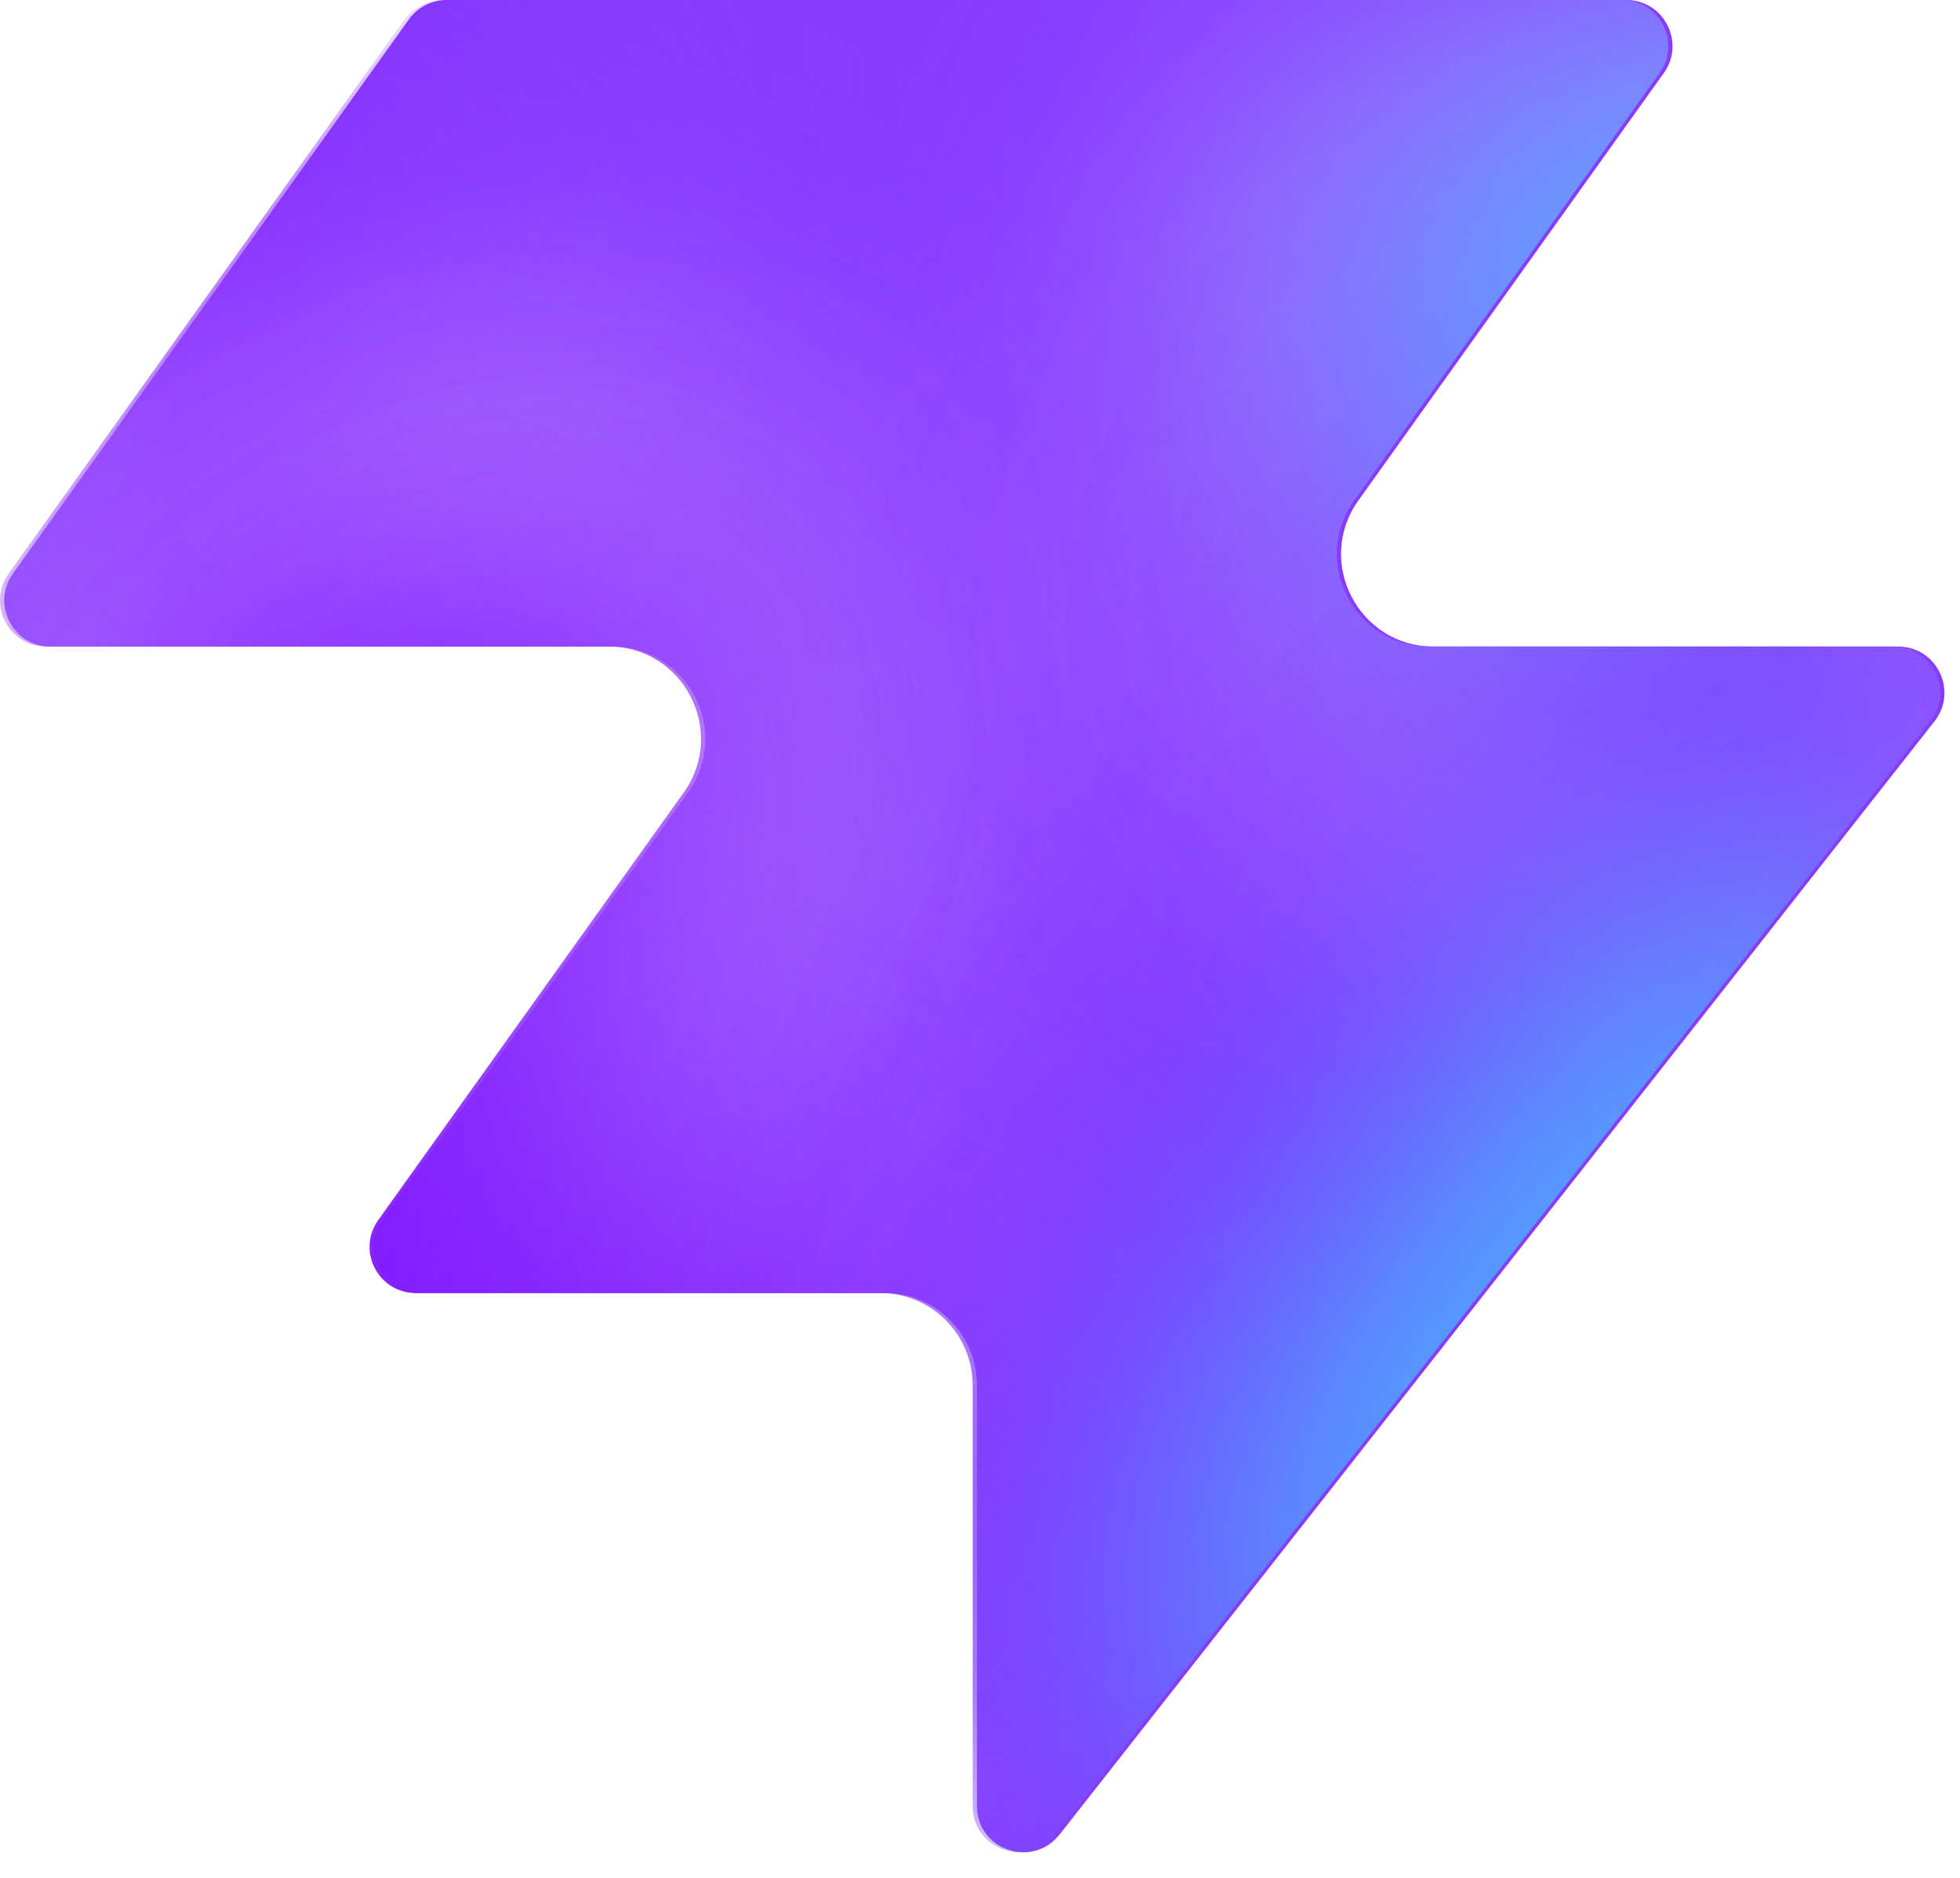
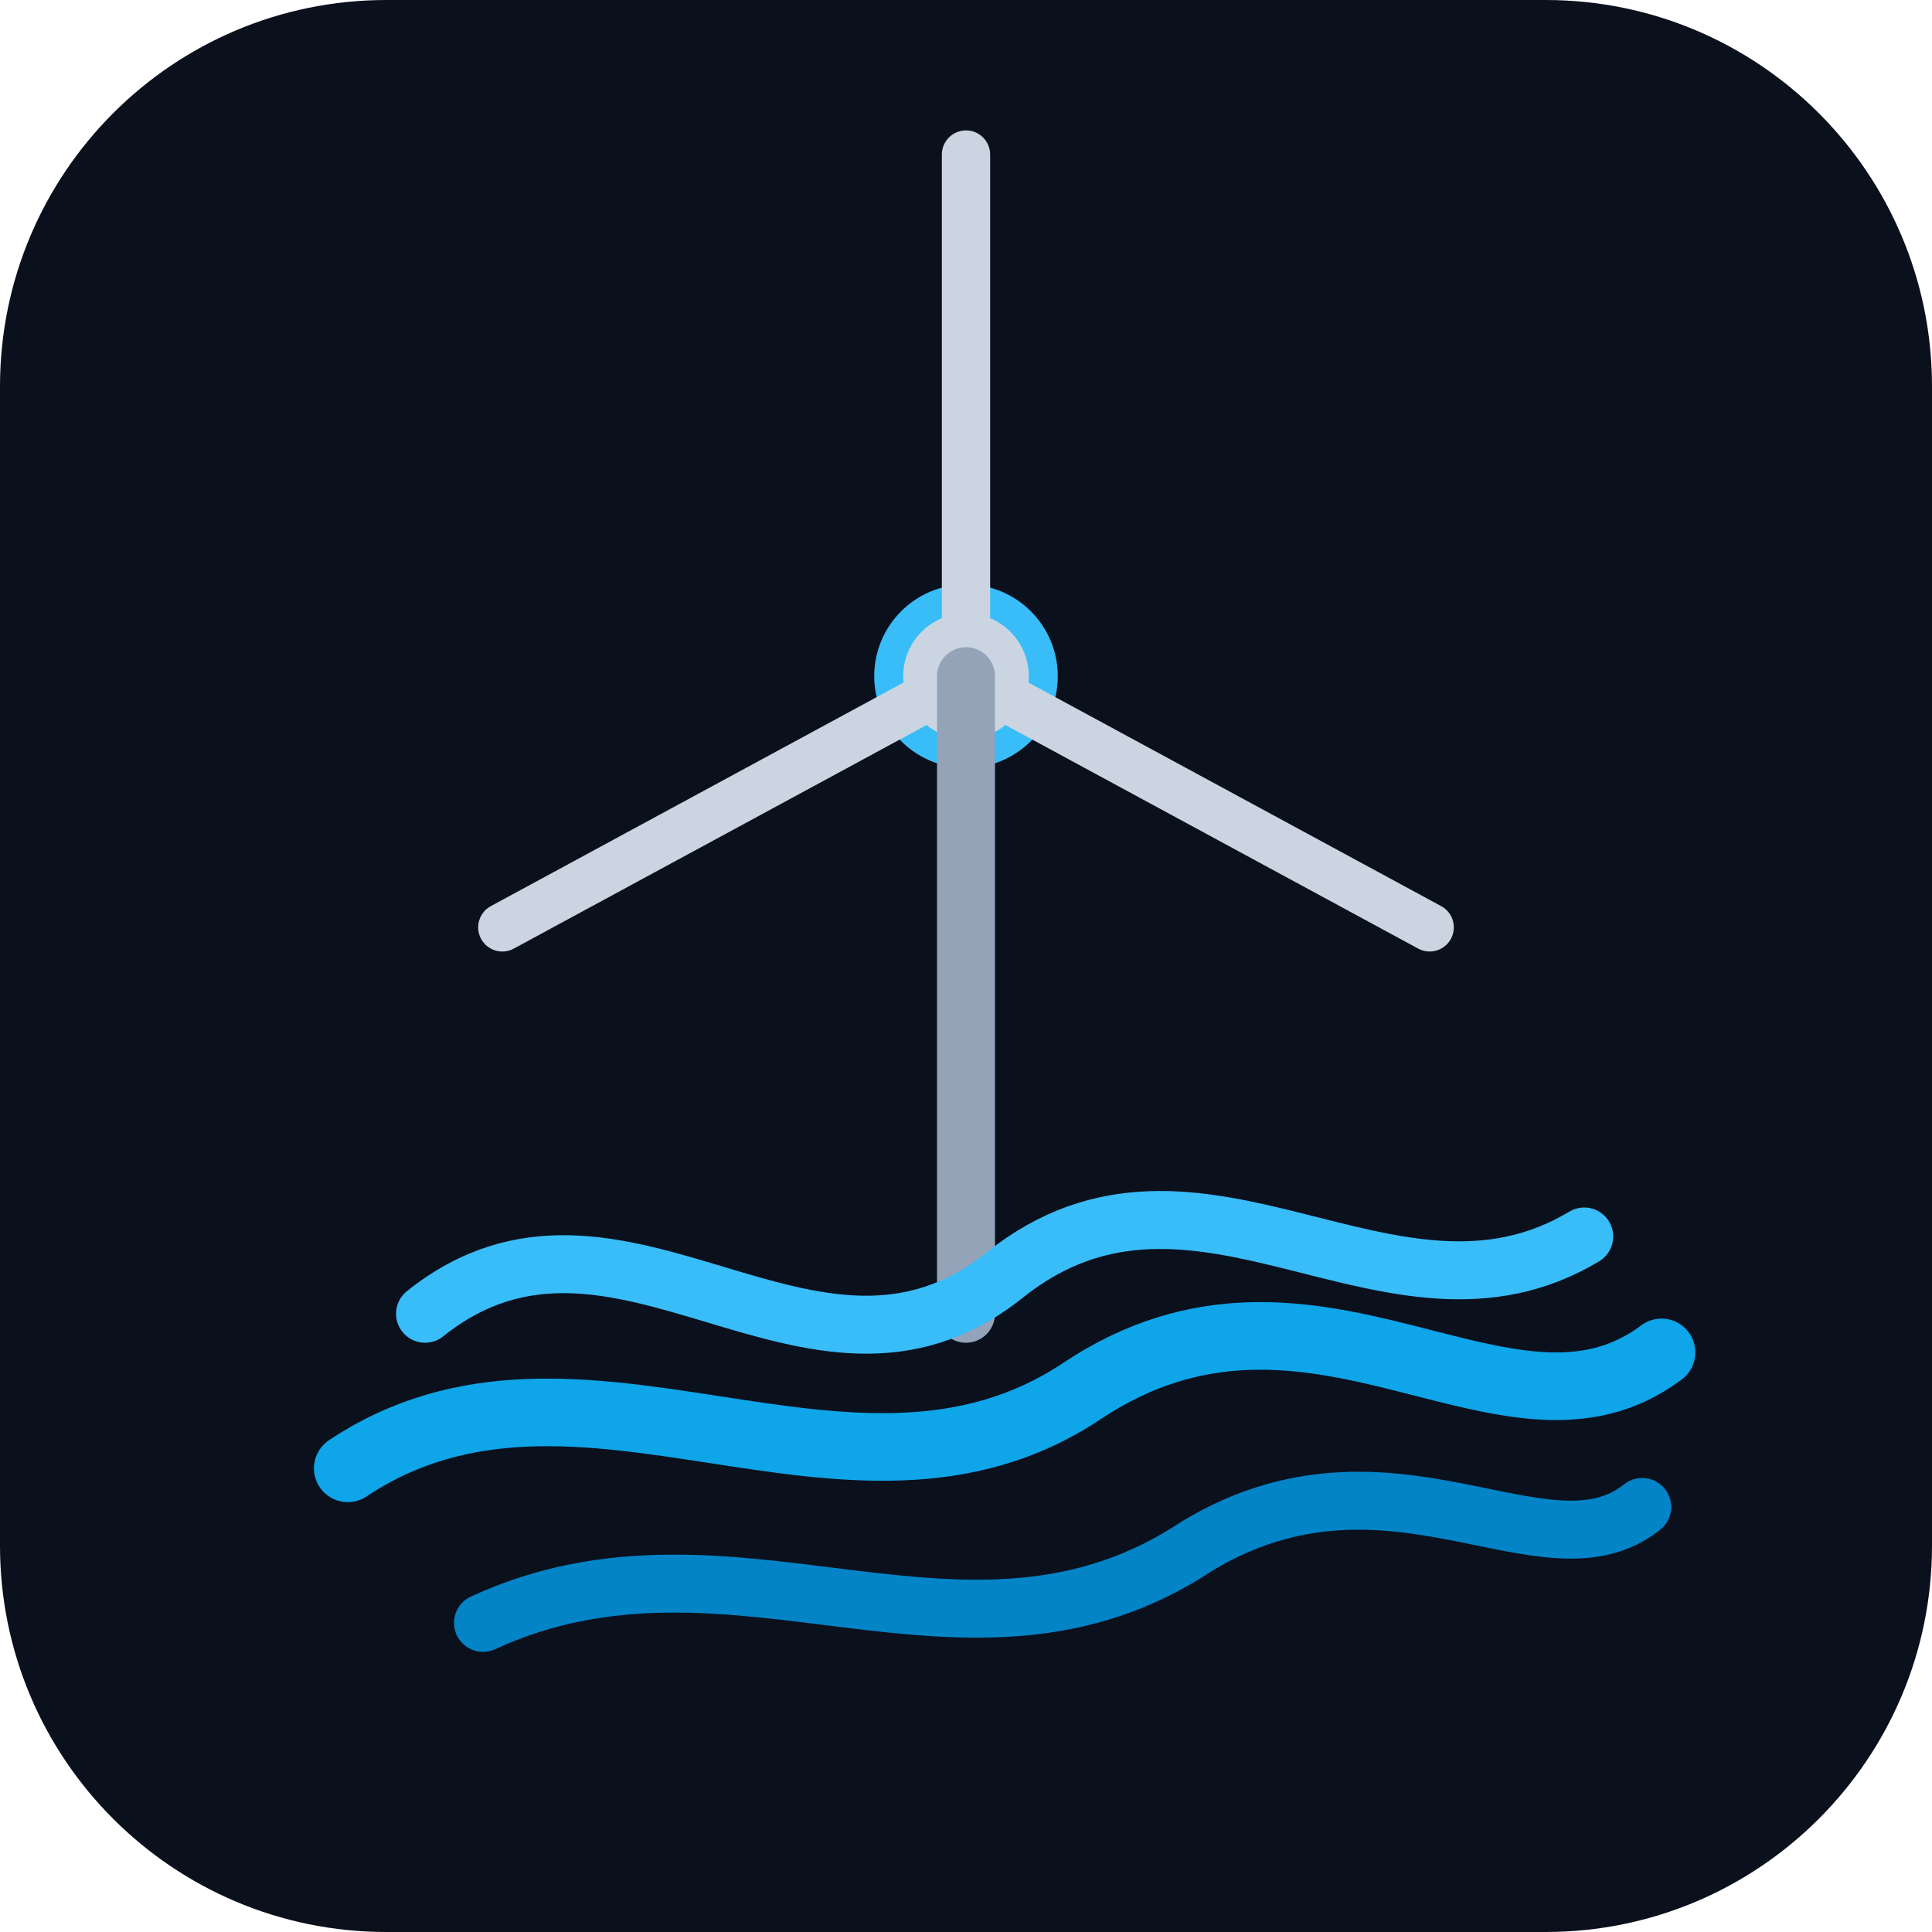
- <svg xmlns="http://www.w3.org/2000/svg" width="48" height="46" fill="none" viewBox="0 0 48 46">
-   <path fill="#863bff" d="M25.946 44.938c-.664.845-2.021.375-2.021-.698V33.937a2.26 2.26 0 0 0-2.262-2.262H10.287c-.92 0-1.456-1.04-.92-1.788l7.48-10.471c1.07-1.497 0-3.578-1.842-3.578H1.237c-.92 0-1.456-1.04-.92-1.788L10.013.474c.214-.297.556-.474.92-.474h28.894c.92 0 1.456 1.04.92 1.788l-7.48 10.471c-1.07 1.498 0 3.579 1.842 3.579h11.377c.943 0 1.473 1.088.89 1.83L25.947 44.94z" style="fill:#863bff;fill:color(display-p3 .525 .23 1);fill-opacity:1" />
-   <mask id="a" width="48" height="46" x="0" y="0" maskUnits="userSpaceOnUse" style="mask-type:alpha">
-     <path fill="#000" d="M25.842 44.938c-.664.844-2.021.375-2.021-.698V33.937a2.26 2.26 0 0 0-2.262-2.262H10.183c-.92 0-1.456-1.04-.92-1.788l7.48-10.471c1.07-1.498 0-3.579-1.842-3.579H1.133c-.92 0-1.456-1.04-.92-1.787L9.91.473c.214-.297.556-.474.92-.474h28.894c.92 0 1.456 1.04.92 1.788l-7.48 10.471c-1.07 1.498 0 3.578 1.842 3.578h11.377c.943 0 1.473 1.088.89 1.832L25.843 44.94z" style="fill:#000;fill-opacity:1" />
-   </mask>
-   <g mask="url(#a)">
-     <g filter="url(#b)">
-       <ellipse cx="5.508" cy="14.704" fill="#ede6ff" rx="5.508" ry="14.704" style="fill:#ede6ff;fill:color(display-p3 .927 .903 1);fill-opacity:1" transform="matrix(.00324 1 1 -.00324 -4.47 31.516)" />
-     </g>
-     <g filter="url(#c)">
-       <ellipse cx="10.399" cy="29.851" fill="#ede6ff" rx="10.399" ry="29.851" style="fill:#ede6ff;fill:color(display-p3 .927 .903 1);fill-opacity:1" transform="matrix(.00324 1 1 -.00324 -39.328 7.883)" />
-     </g>
-     <g filter="url(#d)">
-       <ellipse cx="5.508" cy="30.487" fill="#7e14ff" rx="5.508" ry="30.487" style="fill:#7e14ff;fill:color(display-p3 .492 .077 1);fill-opacity:1" transform="rotate(89.814 -25.913 -14.639)scale(1 -1)" />
-     </g>
-     <g filter="url(#e)">
-       <ellipse cx="5.508" cy="30.599" fill="#7e14ff" rx="5.508" ry="30.599" style="fill:#7e14ff;fill:color(display-p3 .492 .077 1);fill-opacity:1" transform="rotate(89.814 -32.644 -3.334)scale(1 -1)" />
-     </g>
-     <g filter="url(#f)">
-       <ellipse cx="5.508" cy="30.599" fill="#7e14ff" rx="5.508" ry="30.599" style="fill:#7e14ff;fill:color(display-p3 .492 .077 1);fill-opacity:1" transform="matrix(.00324 1 1 -.00324 -34.34 30.47)" />
-     </g>
-     <g filter="url(#g)">
-       <ellipse cx="14.072" cy="22.078" fill="#ede6ff" rx="14.072" ry="22.078" style="fill:#ede6ff;fill:color(display-p3 .927 .903 1);fill-opacity:1" transform="rotate(93.35 24.506 48.493)scale(-1 1)" />
-     </g>
-     <g filter="url(#h)">
-       <ellipse cx="3.47" cy="21.501" fill="#7e14ff" rx="3.47" ry="21.501" style="fill:#7e14ff;fill:color(display-p3 .492 .077 1);fill-opacity:1" transform="rotate(89.009 28.708 47.59)scale(-1 1)" />
-     </g>
-     <g filter="url(#i)">
-       <ellipse cx="3.47" cy="21.501" fill="#7e14ff" rx="3.47" ry="21.501" style="fill:#7e14ff;fill:color(display-p3 .492 .077 1);fill-opacity:1" transform="rotate(89.009 28.708 47.59)scale(-1 1)" />
-     </g>
-     <g filter="url(#j)">
-       <ellipse cx=".387" cy="8.972" fill="#7e14ff" rx="4.407" ry="29.108" style="fill:#7e14ff;fill:color(display-p3 .492 .077 1);fill-opacity:1" transform="rotate(39.51 .387 8.972)" />
-     </g>
-     <g filter="url(#k)">
-       <ellipse cx="47.523" cy="-6.092" fill="#7e14ff" rx="4.407" ry="29.108" style="fill:#7e14ff;fill:color(display-p3 .492 .077 1);fill-opacity:1" transform="rotate(37.892 47.523 -6.092)" />
-     </g>
-     <g filter="url(#l)">
-       <ellipse cx="41.412" cy="6.333" fill="#47bfff" rx="5.971" ry="9.665" style="fill:#47bfff;fill:color(display-p3 .28 .748 1);fill-opacity:1" transform="rotate(37.892 41.412 6.333)" />
-     </g>
-     <g filter="url(#m)">
-       <ellipse cx="-1.879" cy="38.332" fill="#7e14ff" rx="4.407" ry="29.108" style="fill:#7e14ff;fill:color(display-p3 .492 .077 1);fill-opacity:1" transform="rotate(37.892 -1.88 38.332)" />
-     </g>
-     <g filter="url(#n)">
-       <ellipse cx="-1.879" cy="38.332" fill="#7e14ff" rx="4.407" ry="29.108" style="fill:#7e14ff;fill:color(display-p3 .492 .077 1);fill-opacity:1" transform="rotate(37.892 -1.88 38.332)" />
-     </g>
-     <g filter="url(#o)">
-       <ellipse cx="35.651" cy="29.907" fill="#7e14ff" rx="4.407" ry="29.108" style="fill:#7e14ff;fill:color(display-p3 .492 .077 1);fill-opacity:1" transform="rotate(37.892 35.651 29.907)" />
-     </g>
-     <g filter="url(#p)">
-       <ellipse cx="38.418" cy="32.4" fill="#47bfff" rx="5.971" ry="15.297" style="fill:#47bfff;fill:color(display-p3 .28 .748 1);fill-opacity:1" transform="rotate(37.892 38.418 32.4)" />
-     </g>
-   </g>
-   <defs>
-     <filter id="b" width="60.045" height="41.654" x="-19.77" y="16.149" color-interpolation-filters="sRGB" filterUnits="userSpaceOnUse">
-       <feFlood flood-opacity="0" result="BackgroundImageFix" />
-       <feBlend in="SourceGraphic" in2="BackgroundImageFix" result="shape" />
-       <feGaussianBlur result="effect1_foregroundBlur_2002_17158" stdDeviation="7.659" />
-     </filter>
-     <filter id="c" width="90.34" height="51.437" x="-54.613" y="-7.533" color-interpolation-filters="sRGB" filterUnits="userSpaceOnUse">
-       <feFlood flood-opacity="0" result="BackgroundImageFix" />
-       <feBlend in="SourceGraphic" in2="BackgroundImageFix" result="shape" />
-       <feGaussianBlur result="effect1_foregroundBlur_2002_17158" stdDeviation="7.659" />
-     </filter>
-     <filter id="d" width="79.355" height="29.4" x="-49.64" y="2.03" color-interpolation-filters="sRGB" filterUnits="userSpaceOnUse">
-       <feFlood flood-opacity="0" result="BackgroundImageFix" />
-       <feBlend in="SourceGraphic" in2="BackgroundImageFix" result="shape" />
-       <feGaussianBlur result="effect1_foregroundBlur_2002_17158" stdDeviation="4.596" />
-     </filter>
-     <filter id="e" width="79.579" height="29.4" x="-45.045" y="20.029" color-interpolation-filters="sRGB" filterUnits="userSpaceOnUse">
-       <feFlood flood-opacity="0" result="BackgroundImageFix" />
-       <feBlend in="SourceGraphic" in2="BackgroundImageFix" result="shape" />
-       <feGaussianBlur result="effect1_foregroundBlur_2002_17158" stdDeviation="4.596" />
-     </filter>
-     <filter id="f" width="79.579" height="29.4" x="-43.513" y="21.178" color-interpolation-filters="sRGB" filterUnits="userSpaceOnUse">
-       <feFlood flood-opacity="0" result="BackgroundImageFix" />
-       <feBlend in="SourceGraphic" in2="BackgroundImageFix" result="shape" />
-       <feGaussianBlur result="effect1_foregroundBlur_2002_17158" stdDeviation="4.596" />
-     </filter>
-     <filter id="g" width="74.749" height="58.852" x="15.756" y="-17.901" color-interpolation-filters="sRGB" filterUnits="userSpaceOnUse">
-       <feFlood flood-opacity="0" result="BackgroundImageFix" />
-       <feBlend in="SourceGraphic" in2="BackgroundImageFix" result="shape" />
-       <feGaussianBlur result="effect1_foregroundBlur_2002_17158" stdDeviation="7.659" />
-     </filter>
-     <filter id="h" width="61.377" height="25.362" x="23.548" y="2.284" color-interpolation-filters="sRGB" filterUnits="userSpaceOnUse">
-       <feFlood flood-opacity="0" result="BackgroundImageFix" />
-       <feBlend in="SourceGraphic" in2="BackgroundImageFix" result="shape" />
-       <feGaussianBlur result="effect1_foregroundBlur_2002_17158" stdDeviation="4.596" />
-     </filter>
-     <filter id="i" width="61.377" height="25.362" x="23.548" y="2.284" color-interpolation-filters="sRGB" filterUnits="userSpaceOnUse">
-       <feFlood flood-opacity="0" result="BackgroundImageFix" />
-       <feBlend in="SourceGraphic" in2="BackgroundImageFix" result="shape" />
-       <feGaussianBlur result="effect1_foregroundBlur_2002_17158" stdDeviation="4.596" />
-     </filter>
-     <filter id="j" width="56.045" height="63.649" x="-27.636" y="-22.853" color-interpolation-filters="sRGB" filterUnits="userSpaceOnUse">
-       <feFlood flood-opacity="0" result="BackgroundImageFix" />
-       <feBlend in="SourceGraphic" in2="BackgroundImageFix" result="shape" />
-       <feGaussianBlur result="effect1_foregroundBlur_2002_17158" stdDeviation="4.596" />
-     </filter>
-     <filter id="k" width="54.814" height="64.646" x="20.116" y="-38.415" color-interpolation-filters="sRGB" filterUnits="userSpaceOnUse">
-       <feFlood flood-opacity="0" result="BackgroundImageFix" />
-       <feBlend in="SourceGraphic" in2="BackgroundImageFix" result="shape" />
-       <feGaussianBlur result="effect1_foregroundBlur_2002_17158" stdDeviation="4.596" />
-     </filter>
-     <filter id="l" width="33.541" height="35.313" x="24.641" y="-11.323" color-interpolation-filters="sRGB" filterUnits="userSpaceOnUse">
-       <feFlood flood-opacity="0" result="BackgroundImageFix" />
-       <feBlend in="SourceGraphic" in2="BackgroundImageFix" result="shape" />
-       <feGaussianBlur result="effect1_foregroundBlur_2002_17158" stdDeviation="4.596" />
-     </filter>
-     <filter id="m" width="54.814" height="64.646" x="-29.286" y="6.009" color-interpolation-filters="sRGB" filterUnits="userSpaceOnUse">
-       <feFlood flood-opacity="0" result="BackgroundImageFix" />
-       <feBlend in="SourceGraphic" in2="BackgroundImageFix" result="shape" />
-       <feGaussianBlur result="effect1_foregroundBlur_2002_17158" stdDeviation="4.596" />
-     </filter>
-     <filter id="n" width="54.814" height="64.646" x="-29.286" y="6.009" color-interpolation-filters="sRGB" filterUnits="userSpaceOnUse">
-       <feFlood flood-opacity="0" result="BackgroundImageFix" />
-       <feBlend in="SourceGraphic" in2="BackgroundImageFix" result="shape" />
-       <feGaussianBlur result="effect1_foregroundBlur_2002_17158" stdDeviation="4.596" />
-     </filter>
-     <filter id="o" width="54.814" height="64.646" x="8.244" y="-2.416" color-interpolation-filters="sRGB" filterUnits="userSpaceOnUse">
-       <feFlood flood-opacity="0" result="BackgroundImageFix" />
-       <feBlend in="SourceGraphic" in2="BackgroundImageFix" result="shape" />
-       <feGaussianBlur result="effect1_foregroundBlur_2002_17158" stdDeviation="4.596" />
-     </filter>
-     <filter id="p" width="39.409" height="43.623" x="18.713" y="10.588" color-interpolation-filters="sRGB" filterUnits="userSpaceOnUse">
-       <feFlood flood-opacity="0" result="BackgroundImageFix" />
-       <feBlend in="SourceGraphic" in2="BackgroundImageFix" result="shape" />
-       <feGaussianBlur result="effect1_foregroundBlur_2002_17158" stdDeviation="4.596" />
-     </filter>
-   </defs>
+ <svg xmlns="http://www.w3.org/2000/svg" viewBox="0 0 100 100" fill="none">
+   <rect width="100" height="100" rx="20" fill="#0b101d" />
+   <circle cx="50" cy="35" r="4" fill="#cbd5e1" stroke="#38bdf8" stroke-width="1.5" />
+   <path d="M50 35 L50 8" stroke="#cbd5e1" stroke-width="2.5" stroke-linecap="round" />
+   <path d="M50 35 L26 48" stroke="#cbd5e1" stroke-width="2.5" stroke-linecap="round" />
+   <path d="M50 35 L74 48" stroke="#cbd5e1" stroke-width="2.5" stroke-linecap="round" />
+   <path d="M50 35 L50 68" stroke="#94a3b8" stroke-width="3" stroke-linecap="round" />
+   <path d="M22 68 C32 60, 42 74, 52 66 C62 58, 72 70, 82 64" stroke="#38bdf8" stroke-width="3" fill="none" stroke-linecap="round" />
+   <path d="M18 76 C30 68, 44 80, 56 72 C68 64, 78 76, 86 70" stroke="#0ea5e9" stroke-width="3.5" fill="none" stroke-linecap="round" />
+   <path d="M25 84 C38 78, 50 88, 62 80 C72 74, 80 82, 85 78" stroke="#0284c7" stroke-width="3" fill="none" stroke-linecap="round" />
</svg>
